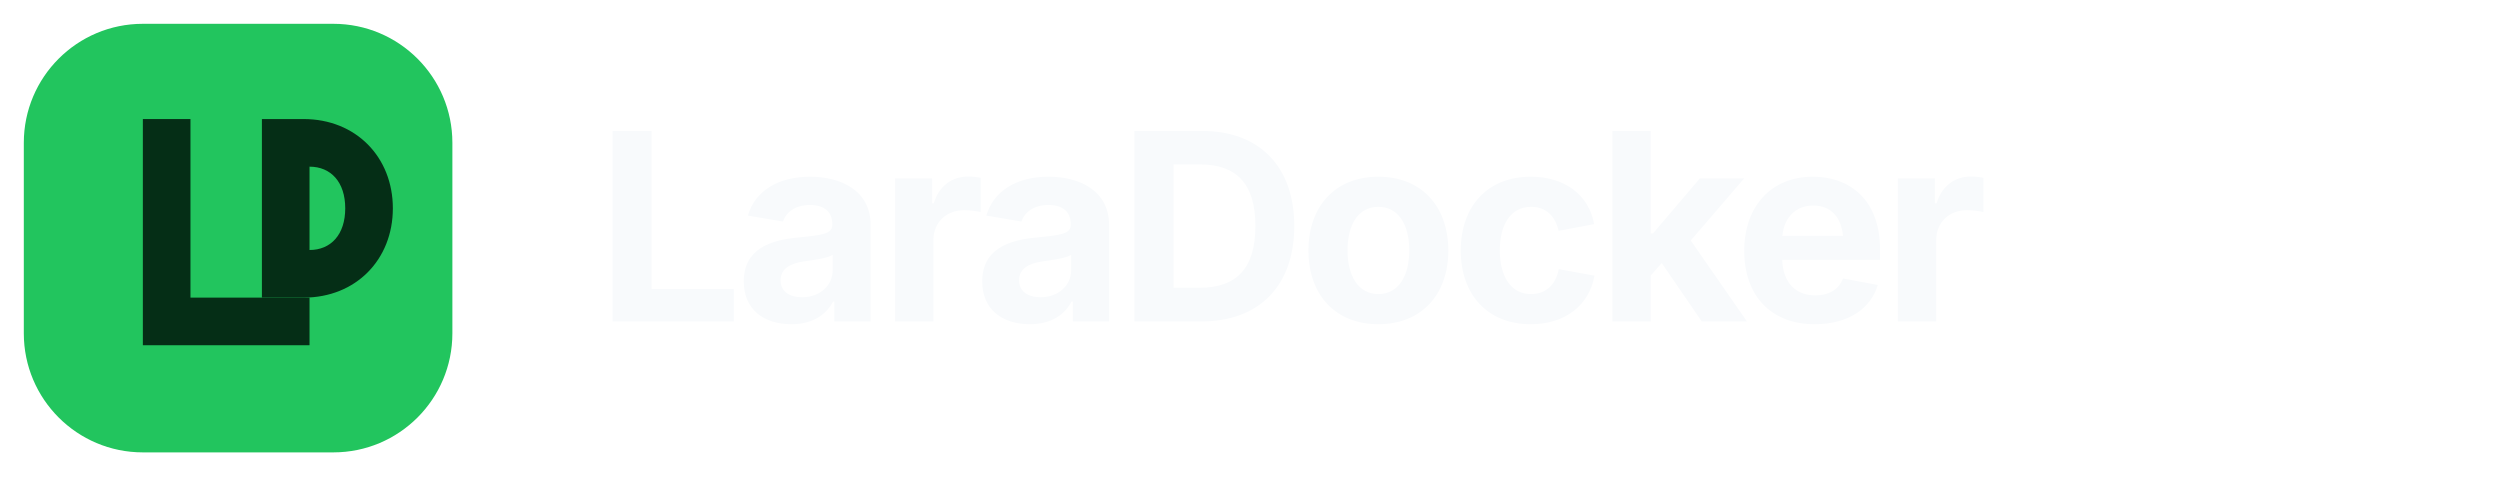
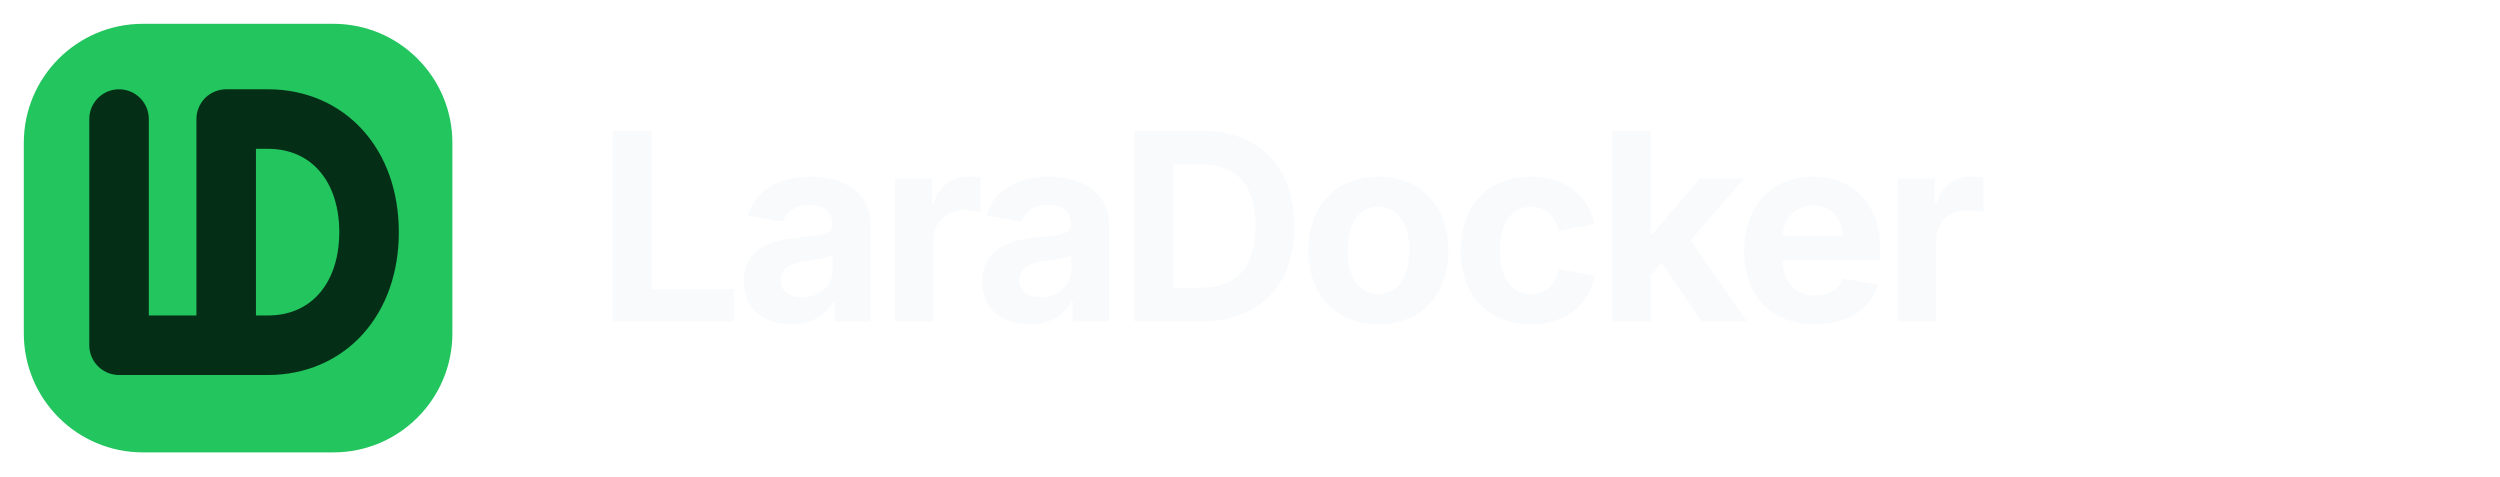
<svg xmlns="http://www.w3.org/2000/svg" width="210" height="40" viewBox="0 0 210 40" role="img" aria-labelledby="title">
  <rect x="2" y="2" width="36" height="36" rx="10" fill="#22c55e" />
-   <path d="M12 10h4v15h10v4H12V10Z" fill="#052e16" />
-   <path d="M22 10h3.5c4.4 0 7.5 3.2 7.5 7.5S29.9 25 25.5 25H22V10Zm4 4v7c1.8 0 3-1.3 3-3.5S27.8 14 26 14Z" fill="#052e16" />
+   <path d="M10 10v19h9" fill="none" stroke="#052e16" stroke-linecap="round" stroke-linejoin="round" stroke-width="5" />
+   <path d="M19 10h3.5c5 0 8.5 3.8 8.5 9.5S27.5 29 22.5 29H19V10Z" fill="none" stroke="#052e16" stroke-linecap="round" stroke-linejoin="round" stroke-width="5" />
  <text x="50" y="27" fill="#f8fafc" font-family="Inter, ui-sans-serif, system-ui, sans-serif" font-size="22" font-weight="700" letter-spacing="-0.7">LaraDocker</text>
</svg>
